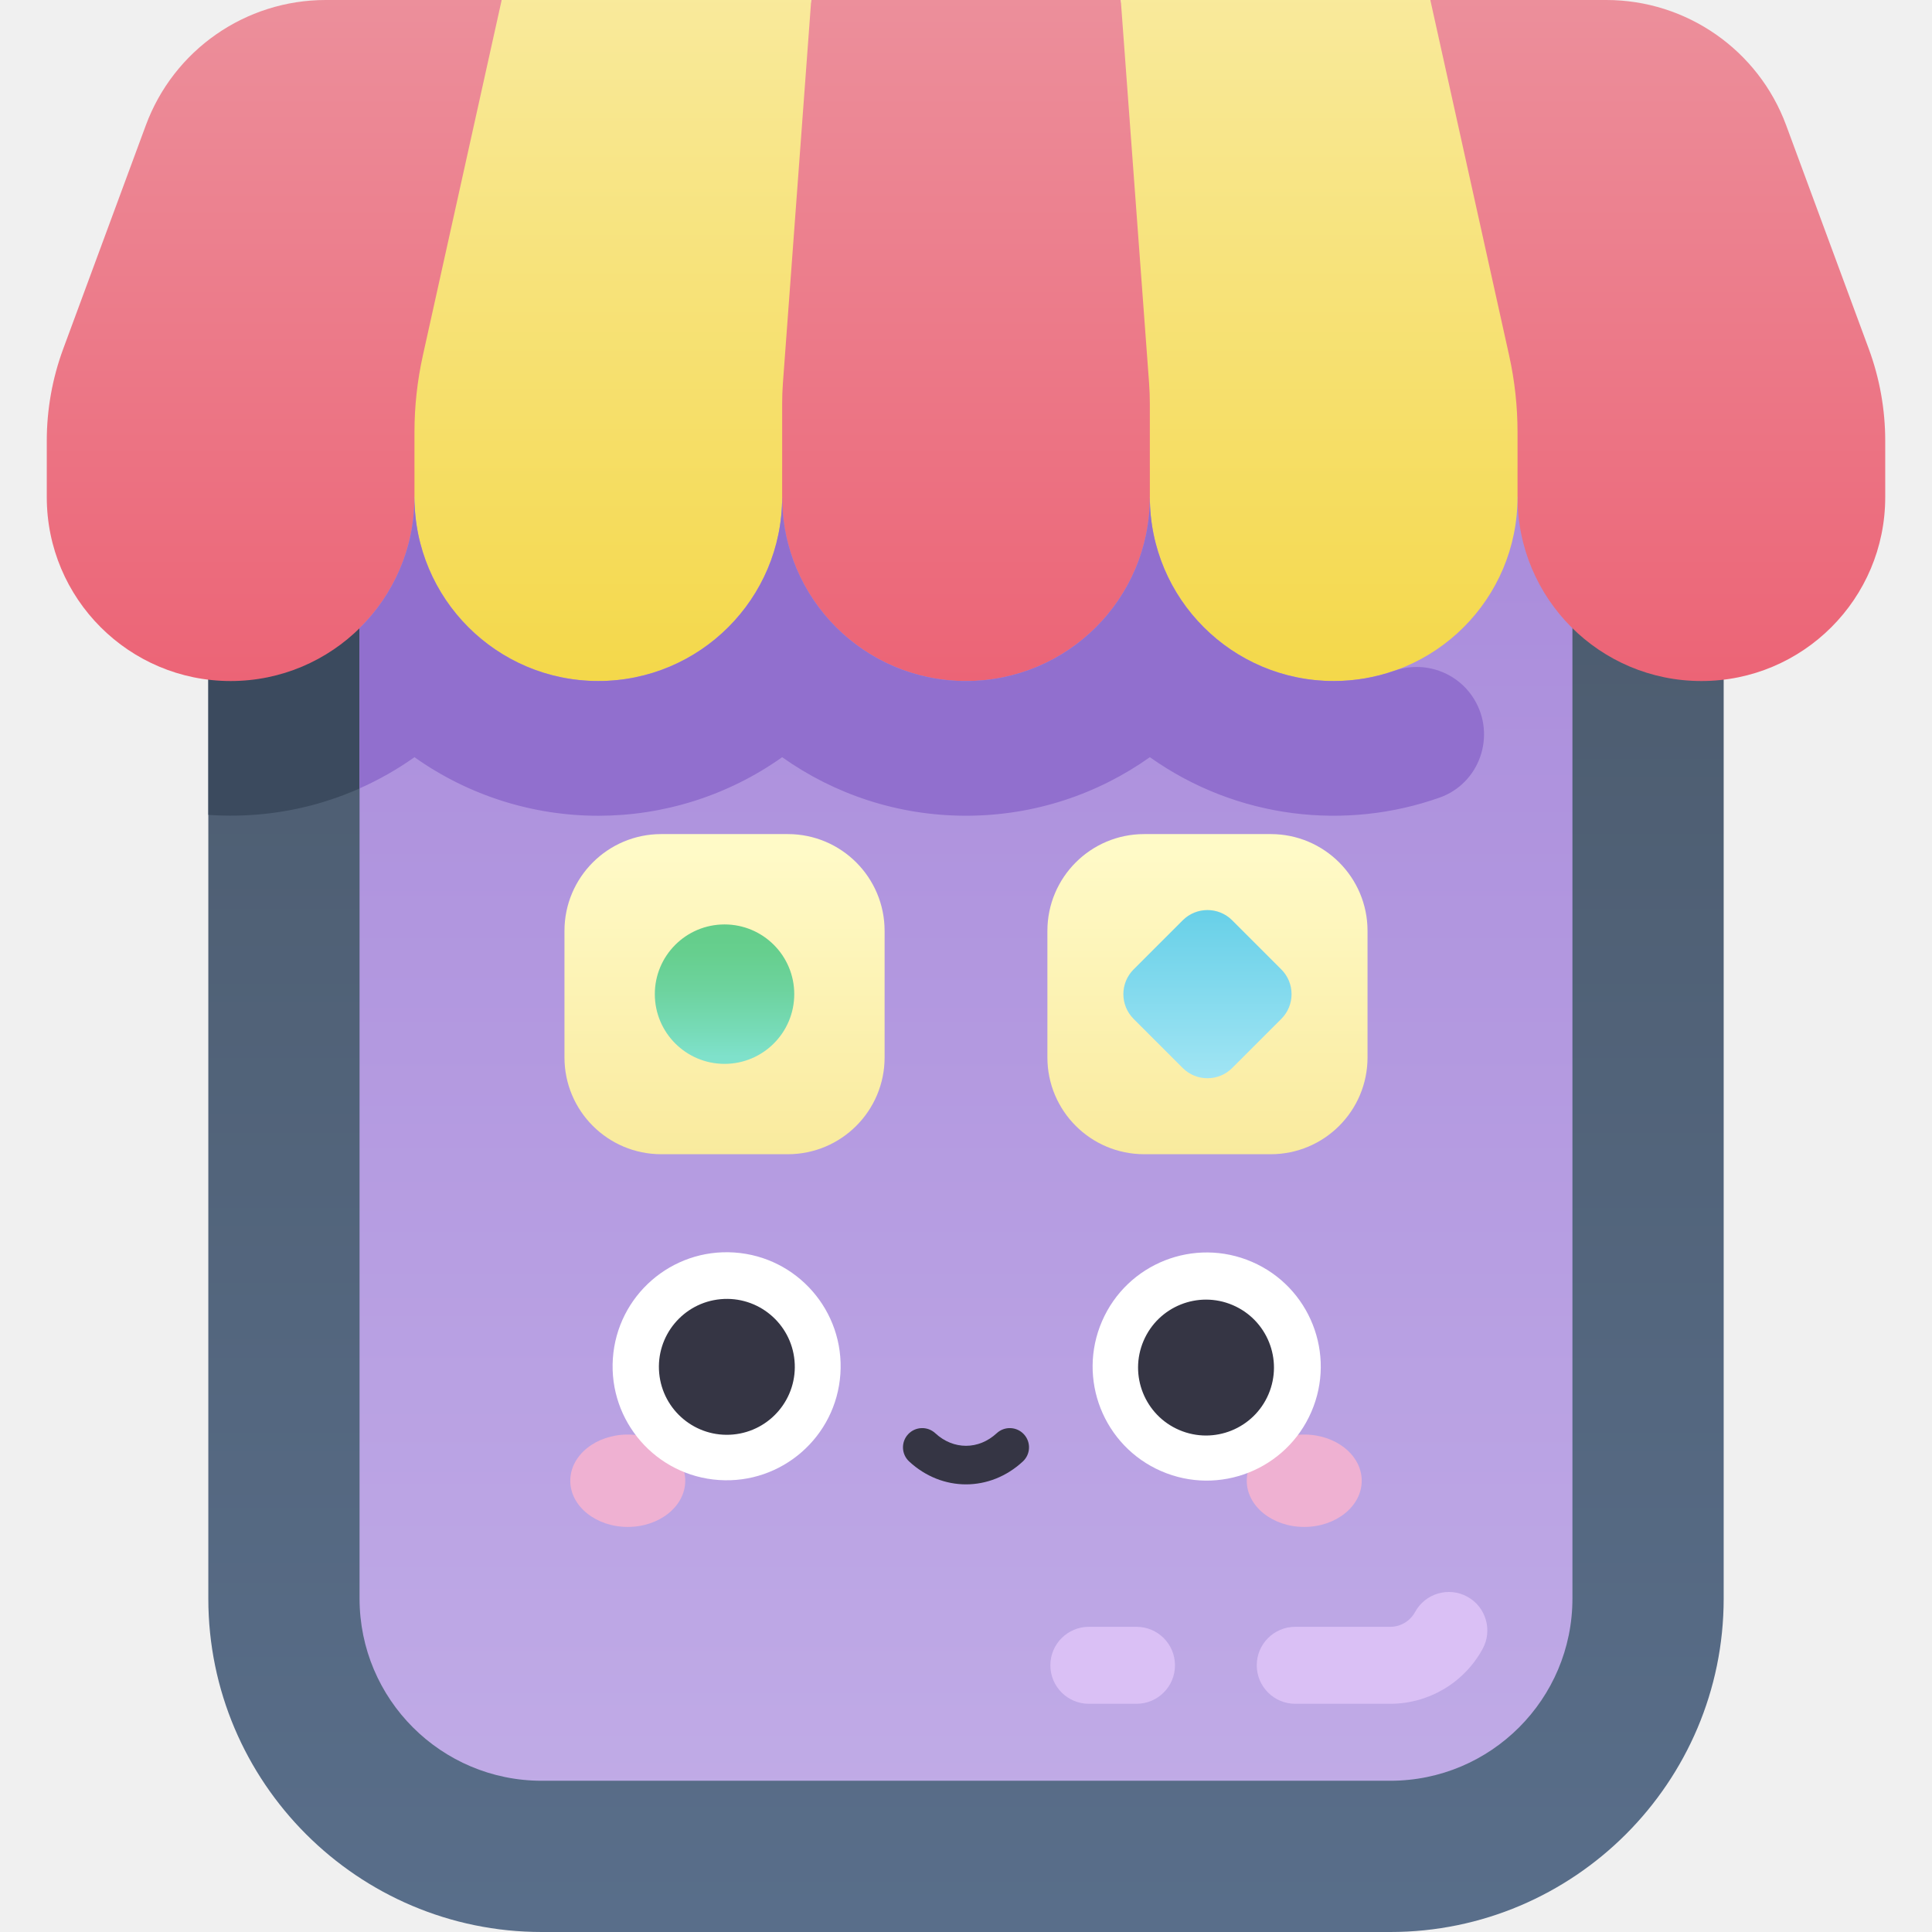
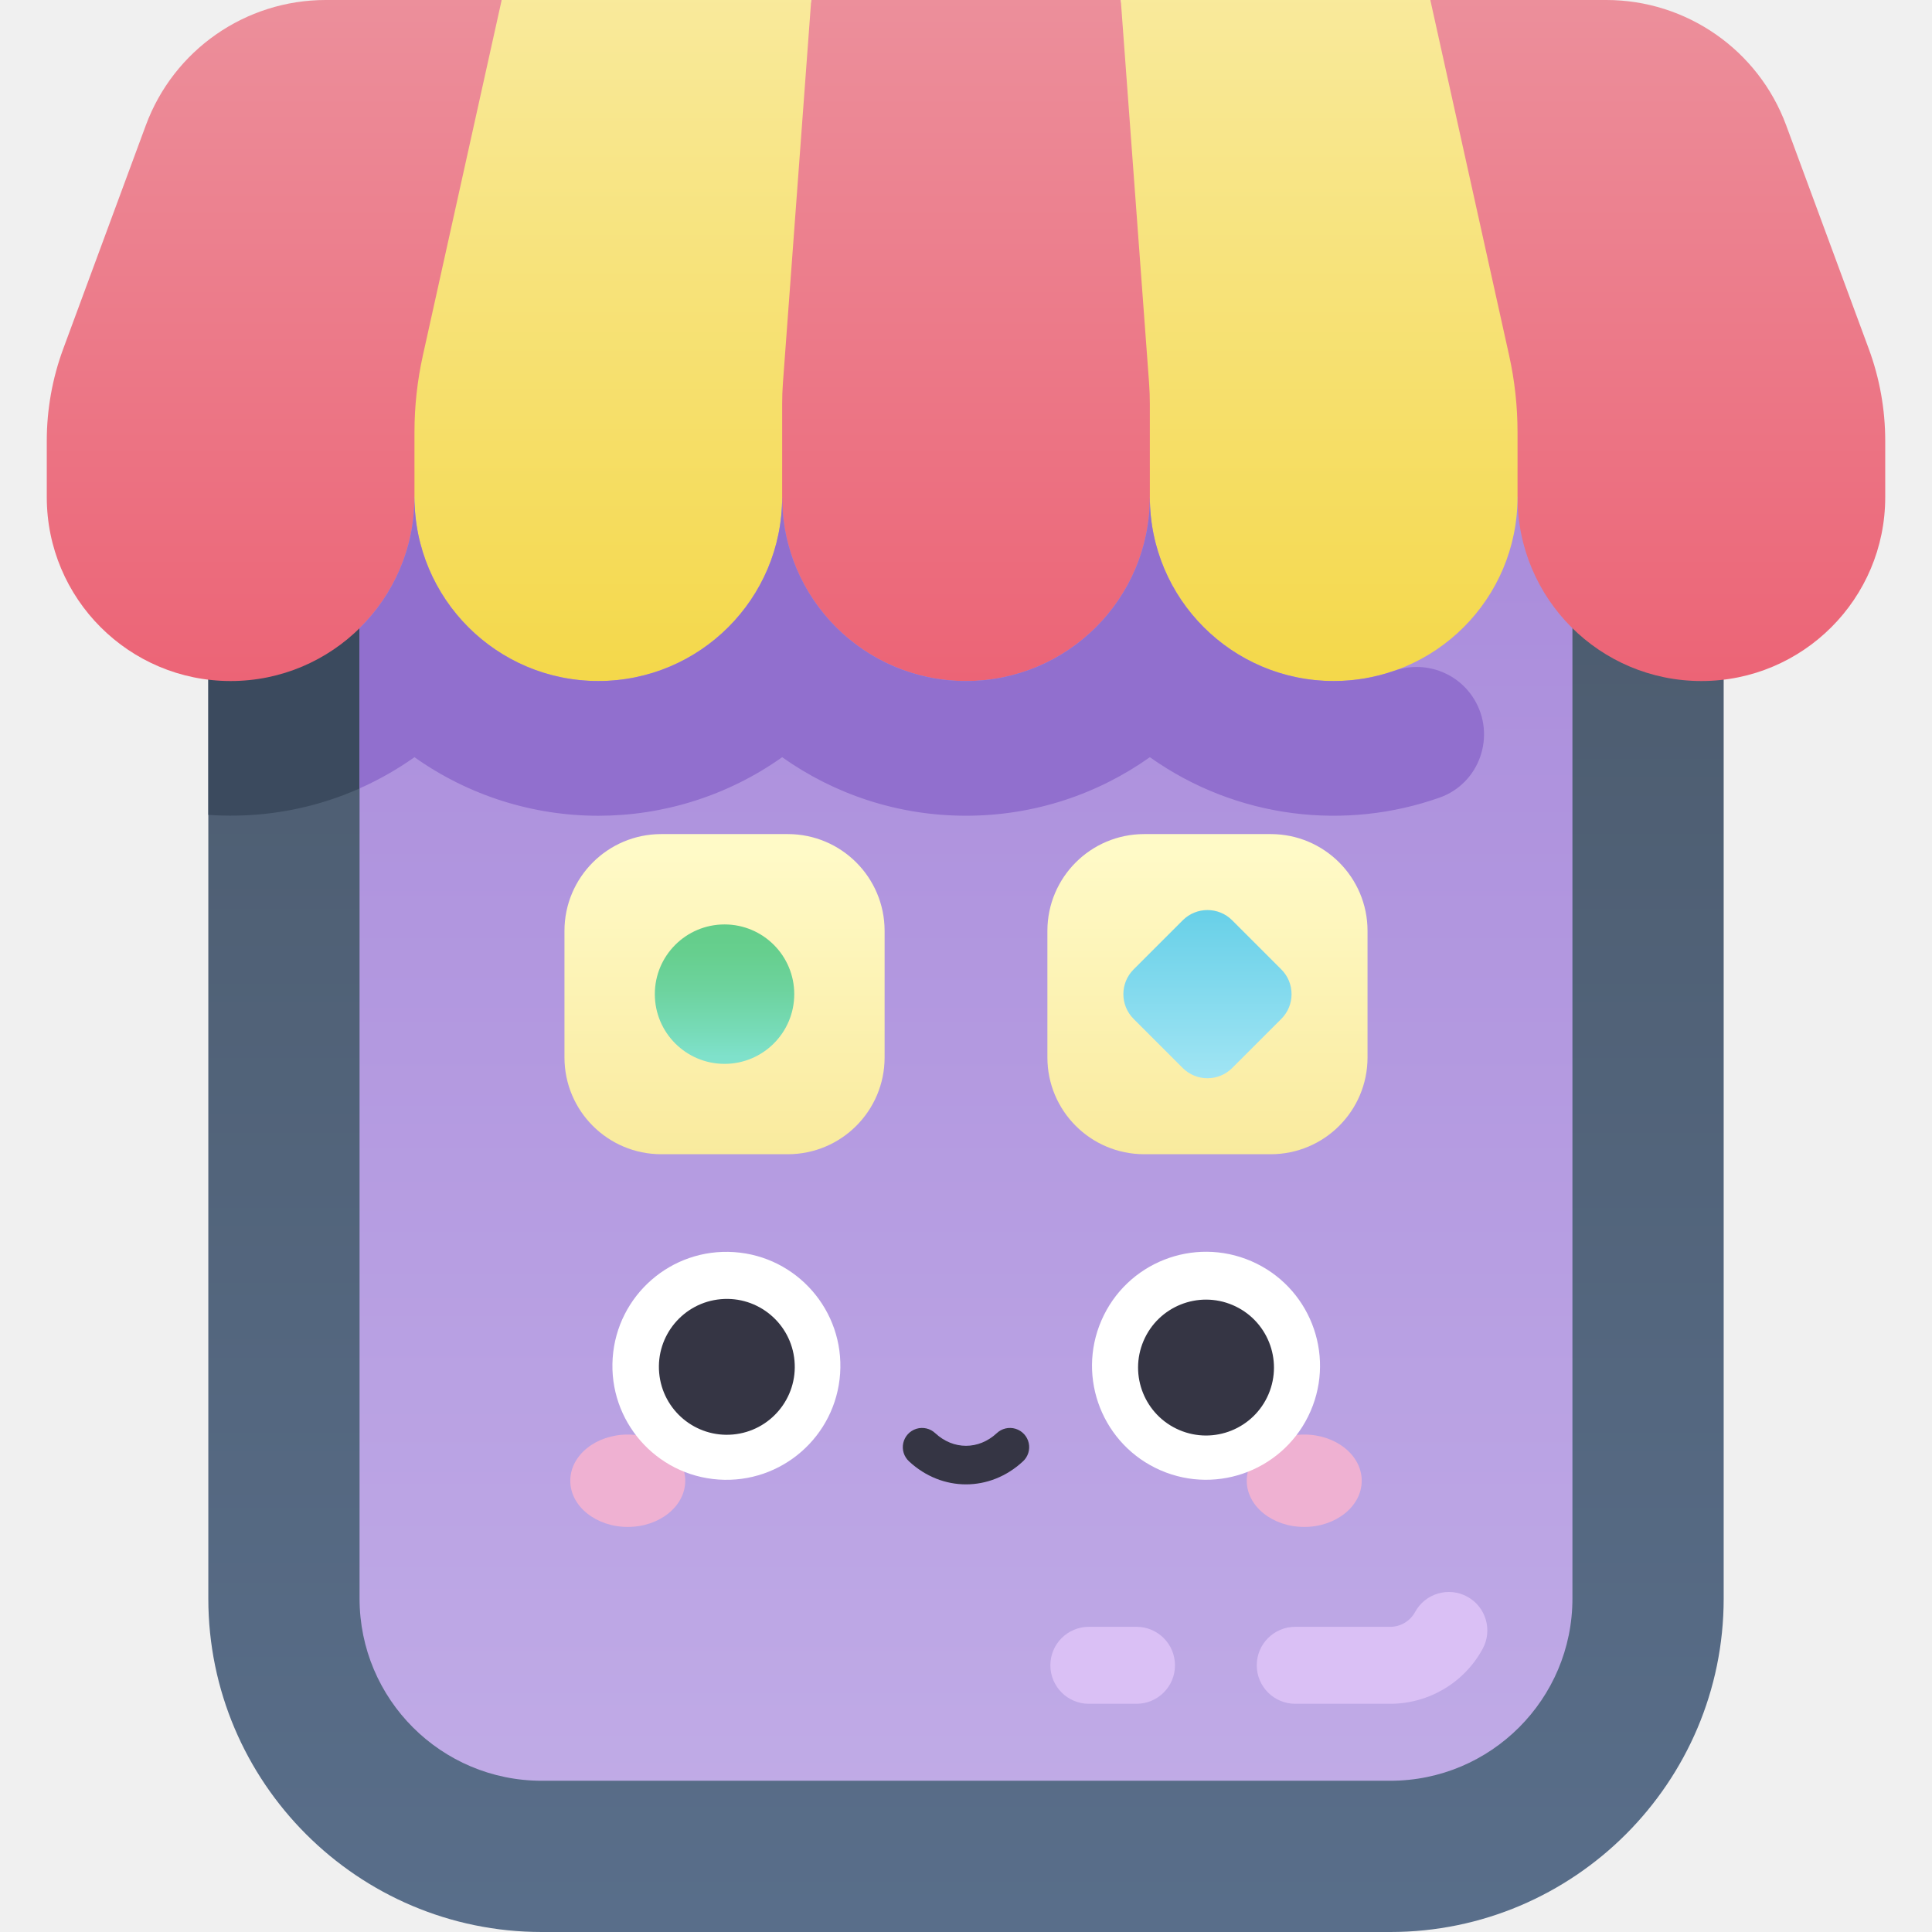
- <svg xmlns="http://www.w3.org/2000/svg" xmlns:xlink="http://www.w3.org/1999/xlink" id="Capa_1" enable-background="new 0 0 502 502" height="512" viewBox="0 0 502 502" width="512">
-   <linearGradient id="SVGID_1_" gradientUnits="userSpaceOnUse" x1="251" x2="251" y1="-45.981" y2="537.589">
+ <svg xmlns="http://www.w3.org/2000/svg" xmlns:xlink="http://www.w3.org/1999/xlink" width="512" height="512" viewBox="0 0 502 502">
+   <linearGradient id="d" x1="251" x2="251" y1="-45.981" y2="537.589" gradientUnits="userSpaceOnUse">
    <stop offset="0" stop-color="#465260" />
    <stop offset="1" stop-color="#5a708d" />
  </linearGradient>
-   <linearGradient id="SVGID_2_" gradientUnits="userSpaceOnUse" x1="251" x2="251" y1="118.386" y2="510.894">
+   <linearGradient id="e" x1="251" x2="251" y1="118.386" y2="510.894" gradientUnits="userSpaceOnUse">
    <stop offset="0" stop-color="#a98bdb" />
    <stop offset="1" stop-color="#c3afe8" />
  </linearGradient>
-   <linearGradient id="lg1">
+   <linearGradient id="a">
    <stop offset="0" stop-color="#f9ea9d" />
    <stop offset="1" stop-color="#fffac7" />
  </linearGradient>
-   <linearGradient id="SVGID_3_" gradientUnits="userSpaceOnUse" x1="188.26" x2="188.26" xlink:href="#lg1" y1="300.979" y2="221.505" />
-   <linearGradient id="SVGID_4_" gradientTransform="matrix(-1 0 0 1 -1698.396 0)" gradientUnits="userSpaceOnUse" x1="-2012.136" x2="-2012.136" xlink:href="#lg1" y1="300.979" y2="221.505" />
-   <linearGradient id="SVGID_5_" gradientUnits="userSpaceOnUse" x1="313.74" x2="313.74" y1="236.777" y2="285.076">
+   <linearGradient xlink:href="#a" id="f" x1="188.26" x2="188.26" y1="300.979" y2="221.505" gradientUnits="userSpaceOnUse" />
+   <linearGradient xlink:href="#a" id="g" x1="-2012.136" x2="-2012.136" y1="300.979" y2="221.505" gradientTransform="matrix(-1 0 0 1 -1698.396 0)" gradientUnits="userSpaceOnUse" />
+   <linearGradient id="h" x1="313.74" x2="313.74" y1="236.777" y2="285.076" gradientUnits="userSpaceOnUse">
    <stop offset="0" stop-color="#68d0e8" />
    <stop offset="1" stop-color="#a7e7f5" />
  </linearGradient>
-   <linearGradient id="lg2">
+   <linearGradient id="b">
    <stop offset="0" stop-color="#ec6476" />
    <stop offset="1" stop-color="#ec909c" />
  </linearGradient>
-   <linearGradient id="SVGID_6_" gradientUnits="userSpaceOnUse" x1="251" x2="251" xlink:href="#lg2" y1="176.956" y2="-4.619" />
-   <linearGradient id="SVGID_7_" gradientUnits="userSpaceOnUse" x1="71.254" x2="71.254" xlink:href="#lg2" y1="176.956" y2="-4.619" />
-   <linearGradient id="lg3">
+   <linearGradient xlink:href="#b" id="i" x1="251" x2="251" y1="176.956" y2="-4.619" gradientUnits="userSpaceOnUse" />
+   <linearGradient xlink:href="#b" id="j" x1="71.254" x2="71.254" y1="176.956" y2="-4.619" gradientUnits="userSpaceOnUse" />
+   <linearGradient id="c">
    <stop offset="0" stop-color="#f4d84a" />
    <stop offset="1" stop-color="#f9ea9d" />
  </linearGradient>
-   <linearGradient id="SVGID_8_" gradientUnits="userSpaceOnUse" x1="159.239" x2="159.239" xlink:href="#lg3" y1="176.956" y2="-4.619" />
-   <linearGradient id="SVGID_9_" gradientTransform="matrix(-1 0 0 1 102 0)" gradientUnits="userSpaceOnUse" x1="-328.746" x2="-328.746" xlink:href="#lg2" y1="176.956" y2="-4.619" />
-   <linearGradient id="SVGID_10_" gradientTransform="matrix(-1 0 0 1 102 0)" gradientUnits="userSpaceOnUse" x1="-240.761" x2="-240.761" xlink:href="#lg3" y1="176.956" y2="-4.619" />
-   <linearGradient id="SVGID_11_" gradientUnits="userSpaceOnUse" x1="188.26" x2="188.26" y1="239.617" y2="274.584">
+   <linearGradient xlink:href="#c" id="k" x1="159.239" x2="159.239" y1="176.956" y2="-4.619" gradientUnits="userSpaceOnUse" />
+   <linearGradient xlink:href="#b" id="l" x1="-328.746" x2="-328.746" y1="176.956" y2="-4.619" gradientTransform="matrix(-1 0 0 1 102 0)" gradientUnits="userSpaceOnUse" />
+   <linearGradient xlink:href="#c" id="m" x1="-240.761" x2="-240.761" y1="176.956" y2="-4.619" gradientTransform="matrix(-1 0 0 1 102 0)" gradientUnits="userSpaceOnUse" />
+   <linearGradient id="n" x1="188.26" x2="188.26" y1="239.617" y2="274.584" gradientUnits="userSpaceOnUse">
    <stop offset="0" stop-color="#64cd89" />
    <stop offset=".222" stop-color="#66cf8e" />
    <stop offset=".502" stop-color="#6dd39e" />
    <stop offset=".811" stop-color="#77dbb8" />
    <stop offset="1" stop-color="#7fe1cb" />
  </linearGradient>
-   <g>
-     <path d="m140.766 502c-47.771 0-86.637-38.865-86.637-86.638v-299.342c0-47.772 38.865-86.638 86.637-86.638h220.466c47.774 0 86.639 38.865 86.639 86.638v299.343c0 47.773-38.865 86.638-86.639 86.638h-220.466z" fill="url(#SVGID_1_)" />
-     <path d="m251 29.382h-110.234c-47.771 0-86.637 38.865-86.637 86.638v95.71c19.783 1.377 38.403-4.235 53.563-14.985 28.623 20.297 66.932 20.285 95.538 0 13.504 9.576 29.992 15.21 47.77 15.21z" fill="#3b4a5e" />
-     <path d="m361.232 68.679h-32.246c-7.758 0-14.047 6.289-14.047 14.047 0 10.522-8.53 19.052-19.052 19.052h-89.777c-10.522 0-19.052-8.53-19.052-19.052 0-7.758-6.289-14.047-14.047-14.047h-32.245c-26.146 0-47.341 21.195-47.341 47.341v299.342c0 26.146 21.195 47.341 47.341 47.341h220.465c26.146 0 47.341-21.195 47.341-47.341v-299.342c.001-26.146-21.194-47.341-47.34-47.341z" fill="url(#SVGID_2_)" />
-     <path d="m361.232 442.703h-24.682c-5.523 0-10-4.477-10-10s4.477-10 10-10h24.682c2.684 0 5.156-1.474 6.453-3.847 2.648-4.846 8.723-6.628 13.57-3.982 4.847 2.648 6.629 8.724 3.98 13.57-4.803 8.795-14.002 14.259-24.003 14.259z" fill="#dac0f5" />
-     <path d="m204.702 299.906h-32.885c-13.889 0-25.149-11.26-25.149-25.149v-32.885c0-13.889 11.26-25.149 25.149-25.149h32.885c13.889 0 25.149 11.26 25.149 25.149v32.885c0 13.889-11.259 25.149-25.149 25.149z" fill="url(#SVGID_3_)" />
-     <path d="m297.298 299.906h32.885c13.889 0 25.149-11.26 25.149-25.149v-32.885c0-13.889-11.26-25.149-25.149-25.149h-32.885c-13.889 0-25.149 11.26-25.149 25.149v32.885c0 13.889 11.259 25.149 25.149 25.149z" fill="url(#SVGID_4_)" />
-     <path d="m307.311 239.127-12.758 12.758c-3.551 3.551-3.551 9.308 0 12.858l12.758 12.758c3.551 3.551 9.307 3.551 12.858 0l12.758-12.758c3.551-3.551 3.551-9.308 0-12.858l-12.758-12.758c-3.551-3.551-9.307-3.551-12.858 0z" fill="url(#SVGID_5_)" />
-     <path d="m251 176.956c-26.382 0-47.769-21.387-47.769-47.769l-10.089-26.984 17.643-102.203h80.431l17.643 102.202-10.089 26.984c-.001 26.383-21.388 47.77-47.77 47.77z" fill="url(#SVGID_6_)" />
-     <path d="m59.924 176.956c-26.382 0-47.769-21.387-47.769-47.769v-14.645c0-8.161 1.448-16.258 4.277-23.914l21.46-58.069c7.23-19.567 25.882-32.559 46.742-32.559h45.72v102.202l-22.661 26.984c0 26.383-21.387 47.77-47.769 47.77z" fill="url(#SVGID_7_)" />
-     <path d="m155.462 176.956c-26.382 0-47.769-21.387-47.769-47.769v-16.89c0-6.71.733-13.4 2.185-19.95l20.476-92.347h80.431l-7.354 99.5c-.133 1.801-.2 3.606-.2 5.412v24.275c0 26.382-21.387 47.769-47.769 47.769z" fill="url(#SVGID_8_)" />
-     <path d="m442.077 176.956c26.382 0 47.769-21.387 47.769-47.769v-14.645c0-8.161-1.448-16.258-4.277-23.914l-21.46-58.069c-7.231-19.567-25.883-32.559-46.743-32.559h-45.72v102.202l22.661 26.984c0 26.383 21.387 47.77 47.77 47.77z" fill="url(#SVGID_9_)" />
-     <path d="m346.538 176.956c26.382 0 47.769-21.387 47.769-47.769v-16.89c0-6.71-.733-13.4-2.185-19.95l-20.476-92.347h-80.431l7.354 99.5c.133 1.801.2 3.606.2 5.412v24.275c0 26.382 21.387 47.769 47.769 47.769z" fill="url(#SVGID_10_)" />
-     <g>
-       <ellipse cx="163.114" cy="384.748" fill="#efb1d2" rx="14.936" ry="12.003" />
-       <ellipse cx="338.886" cy="384.748" fill="#efb1d2" rx="14.936" ry="12.003" />
-       <ellipse cx="188.721" cy="355.13" fill="#fff" rx="29.618" ry="29.618" transform="matrix(.068 -.998 .998 .068 -178.451 519.196)" />
-       <ellipse cx="313.279" cy="355.13" fill="#fff" rx="29.618" ry="29.618" transform="matrix(.398 -.918 .918 .398 -137.153 501.321)" />
-       <g fill="#353544">
-         <g>
-           <ellipse cx="188.721" cy="355.13" rx="17.652" ry="17.652" transform="matrix(.996 -.092 .092 .996 -31.777 18.807)" />
-           <ellipse cx="313.279" cy="355.13" rx="17.652" ry="17.652" transform="matrix(.392 -.92 .92 .392 -136.16 504.347)" />
-         </g>
-         <path d="m251 385.69c-5.247 0-10.495-1.984-14.775-5.954-2.025-1.877-2.145-5.041-.267-7.066 1.876-2.025 5.042-2.143 7.065-.267 4.697 4.354 11.256 4.354 15.953 0 2.024-1.876 5.188-1.759 7.065.267 1.878 2.025 1.759 5.189-.267 7.066-4.279 3.97-9.527 5.954-14.774 5.954z" />
-       </g>
-     </g>
-     <circle cx="188.26" cy="258.314" fill="url(#SVGID_11_)" r="18.114" />
-     <path d="m383.018 181.652c-4.311-7.042-12.946-10.081-20.741-7.357-4.927 1.722-10.223 2.66-15.738 2.66-26.382 0-47.769-21.387-47.769-47.769 0 26.382-21.387 47.769-47.769 47.769s-47.769-21.387-47.769-47.769c0 26.382-21.387 47.769-47.769 47.769-26.382 0-47.769-21.387-47.769-47.769 0 13.328-5.463 25.375-14.266 34.04v41.63c5.037-2.239 9.816-4.956 14.266-8.111 28.623 20.297 66.932 20.285 95.538 0 13.504 9.576 29.992 15.21 47.77 15.21s34.266-5.635 47.77-15.21c22.816 16.179 51.092 19.068 75.292 10.497 10.433-3.695 14.734-16.148 8.954-25.59z" fill="#916fce" />
-     <path d="m295.302 442.703h-12.382c-5.522 0-10-4.477-10-10s4.478-10 10-10h12.382c5.522 0 10 4.477 10 10s-4.478 10-10 10z" fill="#dac0f5" />
+   <path fill="url(#d)" d="M140.766 502c-47.771 0-86.637-38.865-86.637-86.638V116.02c0-47.772 38.865-86.638 86.637-86.638h220.466c47.774 0 86.639 38.865 86.639 86.638v299.343c0 47.773-38.865 86.638-86.639 86.638z" />
+   <path fill="#3b4a5e" d="M251 29.382H140.766c-47.771 0-86.637 38.865-86.637 86.638v95.71c19.783 1.377 38.403-4.235 53.563-14.985 28.623 20.297 66.932 20.285 95.538 0 13.504 9.576 29.992 15.21 47.77 15.21z" />
+   <path fill="url(#e)" d="M361.232 68.679h-32.246c-7.758 0-14.047 6.289-14.047 14.047 0 10.522-8.53 19.052-19.052 19.052H206.11c-10.522 0-19.052-8.53-19.052-19.052 0-7.758-6.289-14.047-14.047-14.047h-32.245c-26.146 0-47.341 21.195-47.341 47.341v299.342c0 26.146 21.195 47.341 47.341 47.341h220.465c26.146 0 47.341-21.195 47.341-47.341V116.02c.001-26.146-21.194-47.341-47.34-47.341" />
+   <path fill="#dac0f5" d="M361.232 442.703H336.55c-5.523 0-10-4.477-10-10s4.477-10 10-10h24.682a7.36 7.36 0 0 0 6.453-3.847c2.648-4.846 8.723-6.628 13.57-3.982 4.847 2.648 6.629 8.724 3.98 13.57a27.35 27.35 0 0 1-24.003 14.259" />
+   <path fill="url(#f)" d="M204.702 299.906h-32.885c-13.889 0-25.149-11.26-25.149-25.149v-32.885c0-13.889 11.26-25.149 25.149-25.149h32.885c13.889 0 25.149 11.26 25.149 25.149v32.885c0 13.889-11.259 25.149-25.149 25.149" />
+   <path fill="url(#g)" d="M297.298 299.906h32.885c13.889 0 25.149-11.26 25.149-25.149v-32.885c0-13.889-11.26-25.149-25.149-25.149h-32.885c-13.889 0-25.149 11.26-25.149 25.149v32.885c0 13.889 11.259 25.149 25.149 25.149" />
+   <path fill="url(#h)" d="m307.311 239.127-12.758 12.758a9.09 9.09 0 0 0 0 12.858l12.758 12.758a9.09 9.09 0 0 0 12.858 0l12.758-12.758a9.09 9.09 0 0 0 0-12.858l-12.758-12.758a9.09 9.09 0 0 0-12.858 0" />
+   <path fill="url(#i)" d="M251 176.956c-26.382 0-47.769-21.387-47.769-47.769l-10.089-26.984L210.785 0h80.431l17.643 102.202-10.089 26.984c-.001 26.383-21.388 47.77-47.77 47.77" />
+   <path fill="url(#j)" d="M59.924 176.956c-26.382 0-47.769-21.387-47.769-47.769v-14.645a69 69 0 0 1 4.277-23.914l21.46-58.069C45.122 12.992 63.774 0 84.634 0h45.72v102.202l-22.661 26.984c0 26.383-21.387 47.77-47.769 47.77" />
+   <path fill="url(#k)" d="M155.462 176.956c-26.382 0-47.769-21.387-47.769-47.769v-16.89c0-6.71.733-13.4 2.185-19.95L130.354 0h80.431l-7.354 99.5a74 74 0 0 0-.2 5.412v24.275c0 26.382-21.387 47.769-47.769 47.769" />
+   <path fill="url(#l)" d="M442.077 176.956c26.382 0 47.769-21.387 47.769-47.769v-14.645a69 69 0 0 0-4.277-23.914l-21.46-58.069C456.878 12.992 438.226 0 417.366 0h-45.72v102.202l22.661 26.984c0 26.383 21.387 47.77 47.77 47.77" />
+   <path fill="url(#m)" d="M346.538 176.956c26.382 0 47.769-21.387 47.769-47.769v-16.89c0-6.71-.733-13.4-2.185-19.95L371.646 0h-80.431l7.354 99.5q.2 2.702.2 5.412v24.275c0 26.382 21.387 47.769 47.769 47.769" />
+   <ellipse cx="163.114" cy="384.748" fill="#efb1d2" rx="14.936" ry="12.003" />
+   <ellipse cx="338.886" cy="384.748" fill="#efb1d2" rx="14.936" ry="12.003" />
+   <circle cx="188.721" cy="355.13" r="29.618" fill="#fff" transform="rotate(-86.1 188.603 354.998)" />
+   <circle cx="313.279" cy="355.13" r="29.618" fill="#fff" transform="rotate(-66.56 313.126 354.936)" />
+   <g fill="#353544">
+     <circle cx="188.721" cy="355.13" r="17.652" transform="rotate(-5.13 189.05 353.622)" />
+     <circle cx="313.279" cy="355.13" r="17.652" transform="rotate(-66.92 313.482 355.17)" />
+     <path d="M251 385.69c-5.247 0-10.495-1.984-14.775-5.954a5 5 0 1 1 6.798-7.333c4.697 4.354 11.256 4.354 15.953 0a5 5 0 1 1 6.798 7.333c-4.279 3.97-9.527 5.954-14.774 5.954" />
  </g>
+   <circle cx="188.26" cy="258.314" r="18.114" fill="url(#n)" />
+   <path fill="#916fce" d="M383.018 181.652c-4.311-7.042-12.946-10.081-20.741-7.357a47.6 47.6 0 0 1-15.738 2.66c-26.382 0-47.769-21.387-47.769-47.769 0 26.382-21.387 47.769-47.769 47.769s-47.769-21.387-47.769-47.769c0 26.382-21.387 47.769-47.769 47.769s-47.769-21.387-47.769-47.769c0 13.328-5.463 25.375-14.266 34.04v41.63a83 83 0 0 0 14.266-8.111c28.623 20.297 66.932 20.285 95.538 0 13.504 9.576 29.992 15.21 47.77 15.21s34.266-5.635 47.77-15.21c22.816 16.179 51.092 19.068 75.292 10.497 10.433-3.695 14.734-16.148 8.954-25.59" />
+   <path fill="#dac0f5" d="M295.302 442.703H282.92c-5.522 0-10-4.477-10-10s4.478-10 10-10h12.382c5.522 0 10 4.477 10 10s-4.478 10-10 10" />
</svg>
